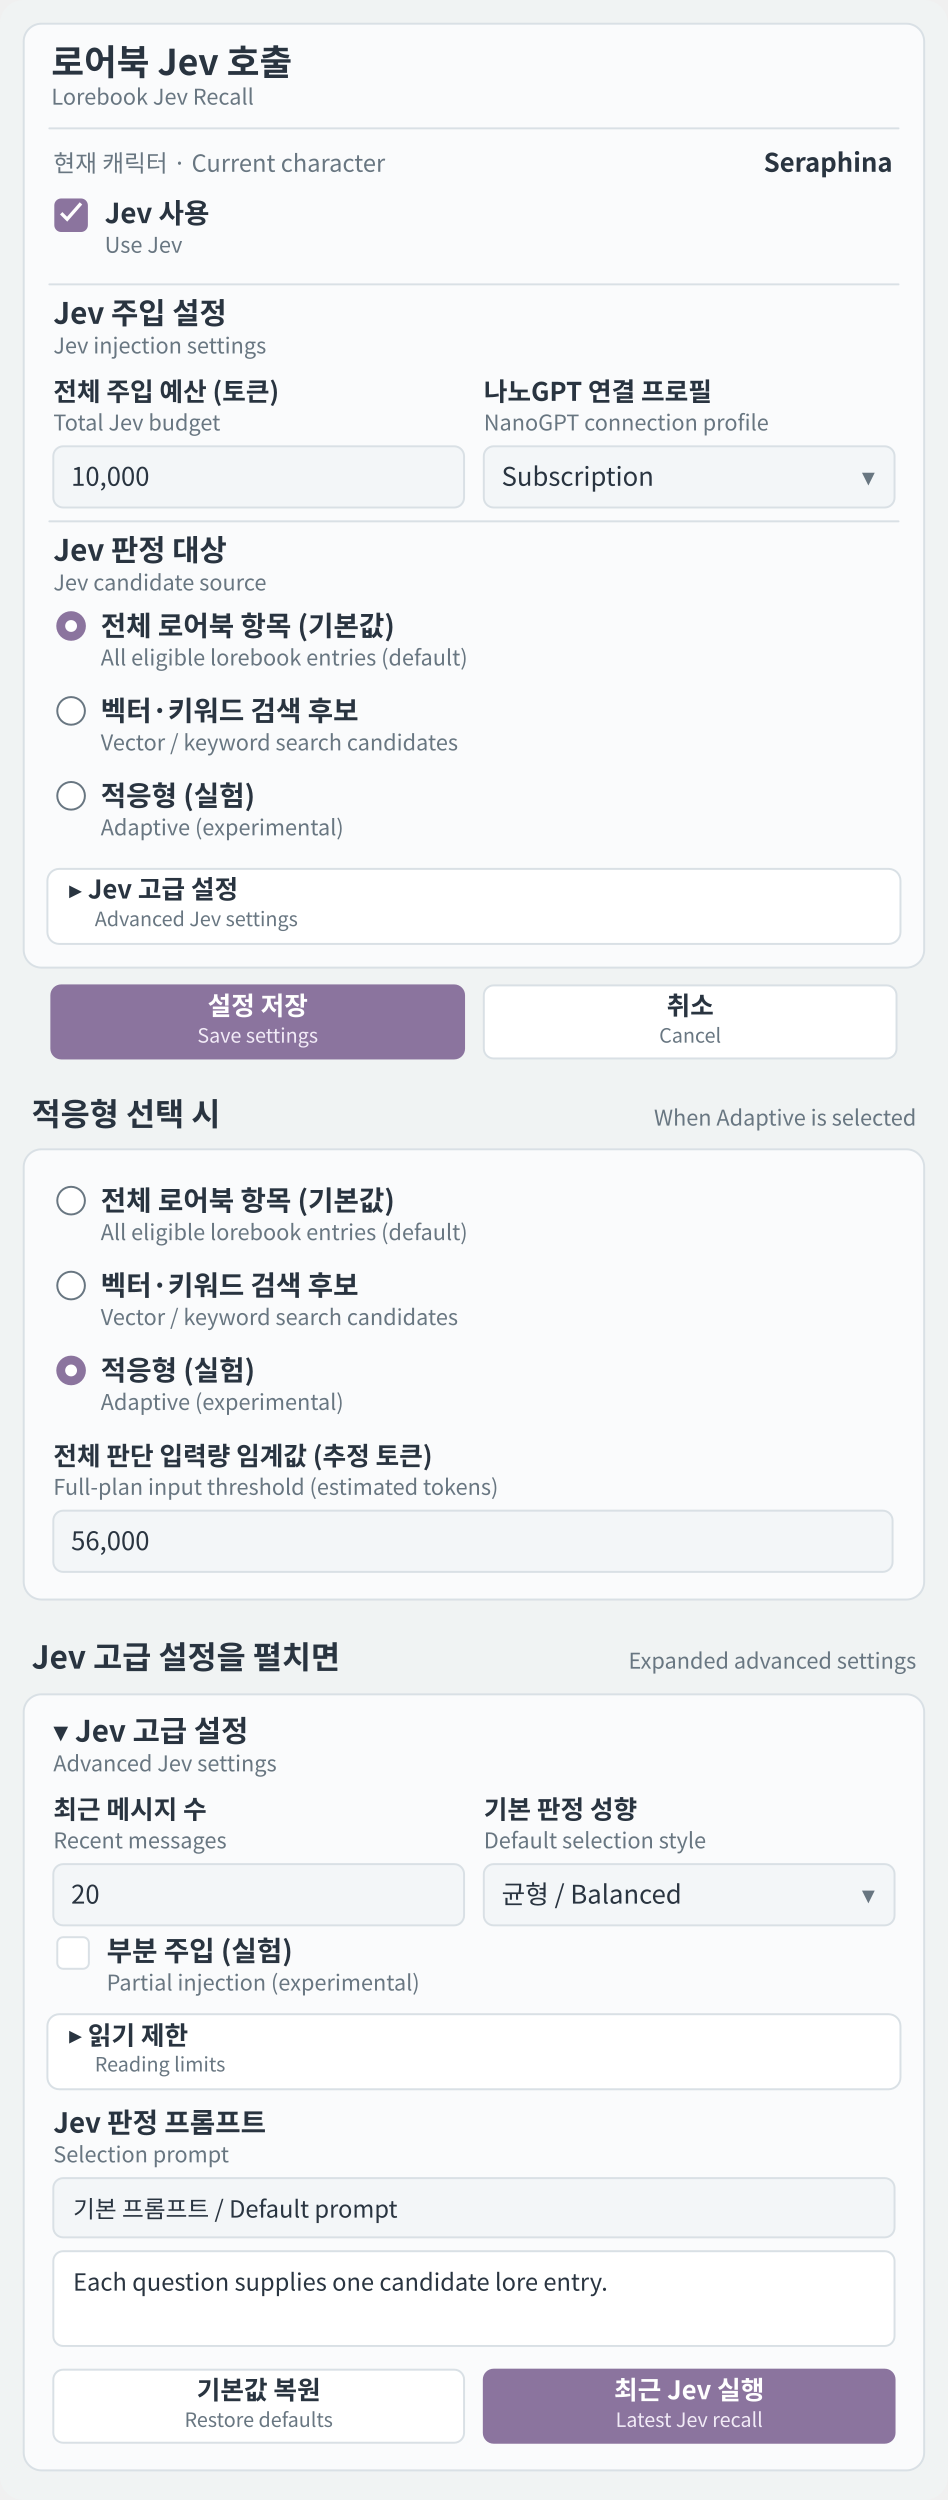
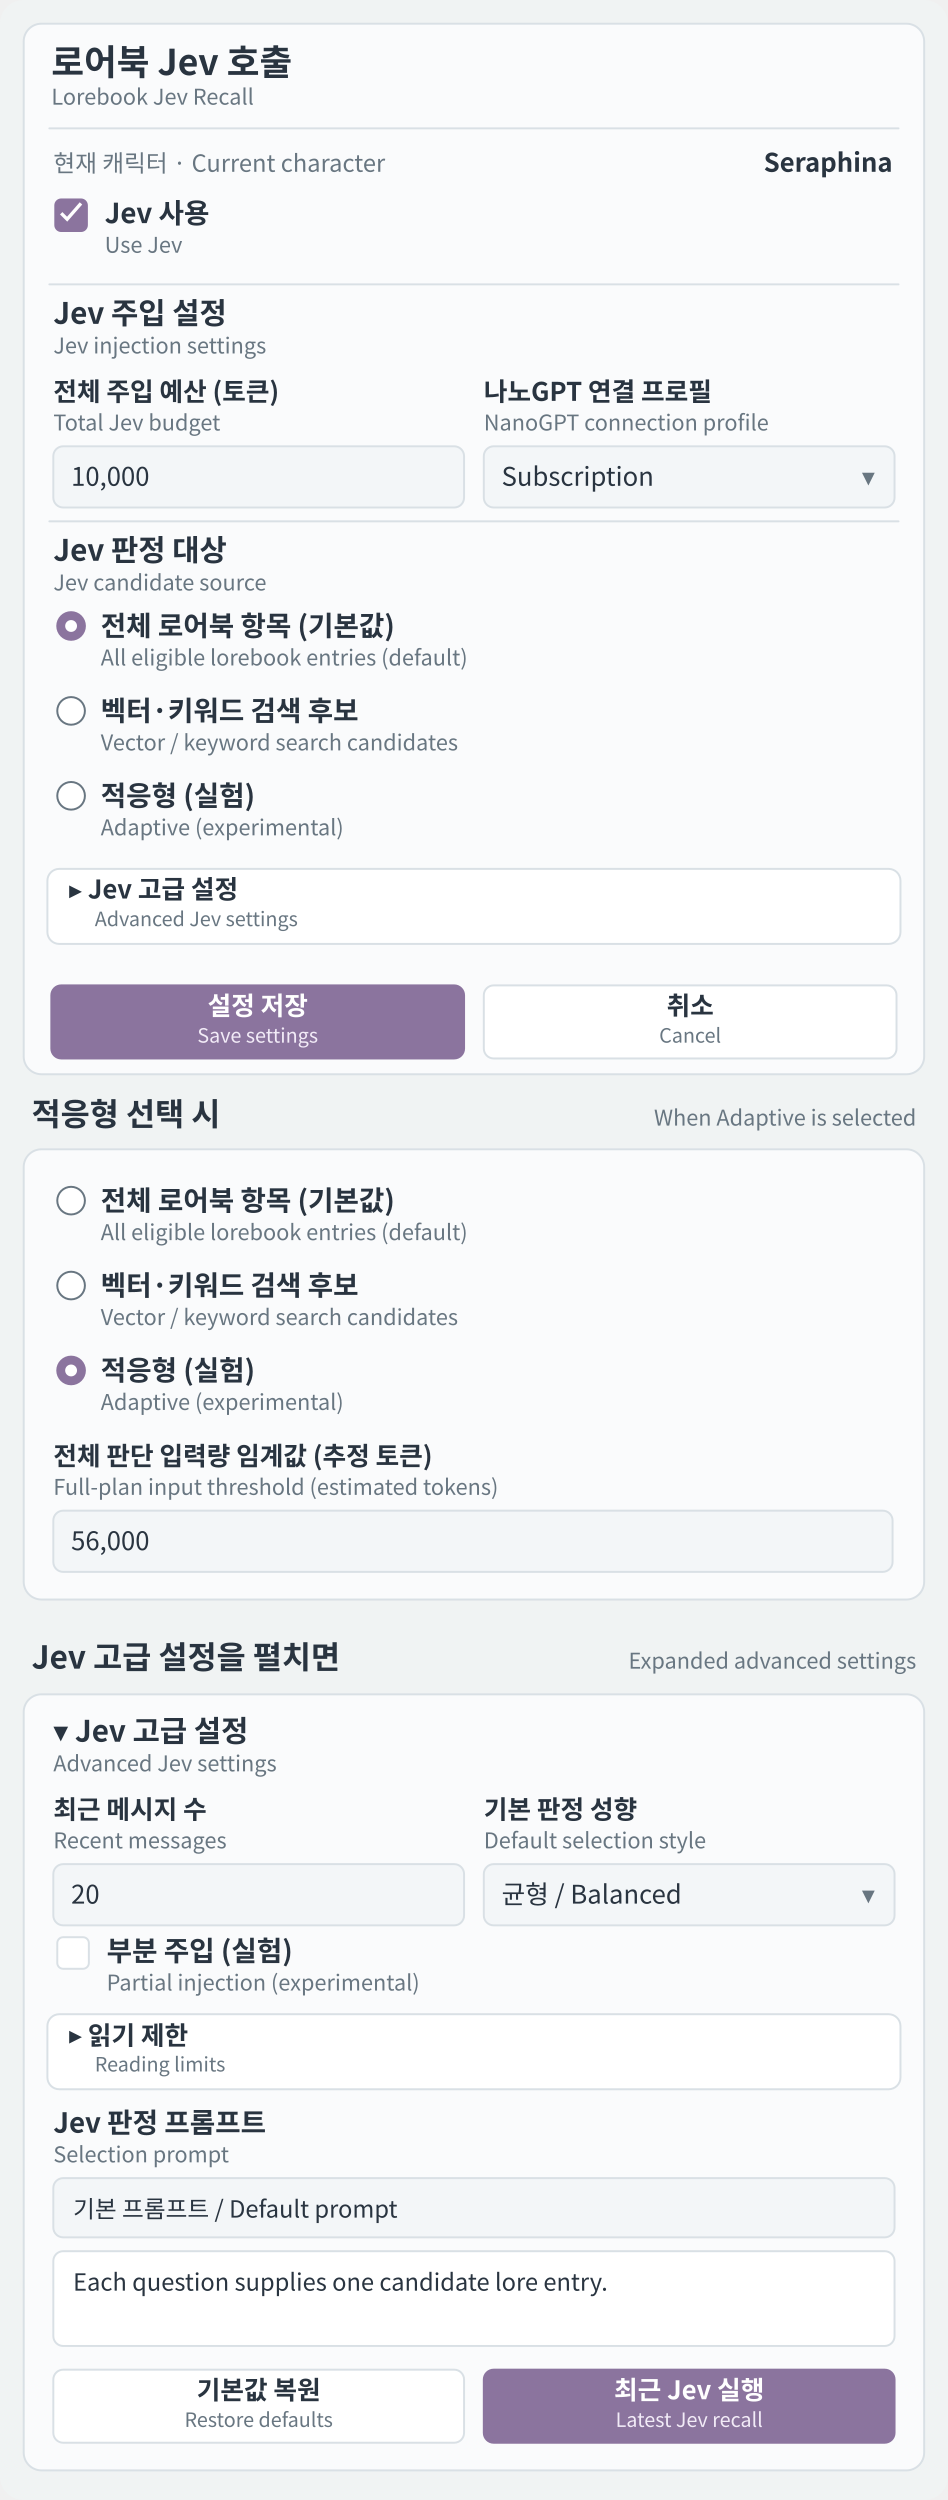
<svg xmlns="http://www.w3.org/2000/svg" width="480" height="1266" viewBox="0 0 480 1266" role="img" aria-label="Jev 설정, 적응형, 부분 주입 / Jev settings and experimental options">
  <style>text{font-family:'Noto Sans CJK KR','Noto Sans KR','Malgun Gothic','Apple SD Gothic Neo',Arial,sans-serif}</style>
  <rect x="0" y="0" width="480" height="1266" rx="12" fill="#f0f3f3" stroke="none" />
-   <rect x="12" y="12" width="456" height="478" rx="9" fill="#fafbfc" stroke="#d9e0e5" />
+   <rect x="12" y="12" width="456" height="532" rx="9" fill="#fafbfc" stroke="#d9e0e5" />
  <text x="26" y="38" font-size="18" font-weight="600" fill="#293440" text-anchor="start">로어북 Jev 호출</text>
  <text x="26" y="53" font-size="11" font-weight="400" fill="#687681" text-anchor="start">Lorebook Jev Recall</text>
  <path d="M25 65L455 65" stroke="#d9e0e5" stroke-width="1" fill="none" stroke-linecap="round" />
  <text x="27" y="87" font-size="12" font-weight="400" fill="#687681" text-anchor="start">현재 캐릭터 · Current character</text>
  <text x="452" y="87" font-size="13" font-weight="600" fill="#293440" text-anchor="end">Seraphina</text>
  <rect x="28" y="101" width="16" height="16" rx="3" fill="#8b749e" stroke="#8b749e" />
  <path d="M31 108l3 3 7 -8" stroke="white" stroke-width="1.7" fill="none" />
  <text x="53" y="113" font-size="14" font-weight="600" fill="#293440" text-anchor="start">Jev 사용</text>
  <text x="53" y="128" font-size="11" font-weight="400" fill="#687681" text-anchor="start">Use Jev</text>
  <path d="M25 144L455 144" stroke="#d9e0e5" stroke-width="1" fill="none" stroke-linecap="round" />
  <text x="27" y="164" font-size="15" font-weight="600" fill="#293440" text-anchor="start">Jev 주입 설정</text>
  <text x="27" y="179" font-size="11" font-weight="400" fill="#687681" text-anchor="start">Jev injection settings</text>
  <text x="27" y="203" font-size="13" font-weight="600" fill="#293440" text-anchor="start">전체 주입 예산 (토큰)</text>
  <text x="27" y="218" font-size="11" font-weight="400" fill="#687681" text-anchor="start">Total Jev budget</text>
  <rect x="27" y="226" width="208" height="31" rx="5" fill="#f3f6f8" stroke="#d9e0e5" />
  <text x="36" y="246" font-size="13" font-weight="400" fill="#293440" text-anchor="start">10,000</text>
  <text x="245" y="203" font-size="13" font-weight="600" fill="#293440" text-anchor="start">나노GPT 연결 프로필</text>
  <text x="245" y="218" font-size="11" font-weight="400" fill="#687681" text-anchor="start">NanoGPT connection profile</text>
  <rect x="245" y="226" width="208" height="31" rx="5" fill="#f3f6f8" stroke="#d9e0e5" />
  <text x="254" y="246" font-size="13" font-weight="400" fill="#293440" text-anchor="start">Subscription</text>
  <text x="443" y="246" font-size="13" font-weight="400" fill="#687681" text-anchor="end">▾</text>
  <path d="M25 264L455 264" stroke="#d9e0e5" stroke-width="1" fill="none" stroke-linecap="round" />
  <text x="27" y="284" font-size="15" font-weight="600" fill="#293440" text-anchor="start">Jev 판정 대상</text>
  <text x="27" y="299" font-size="11" font-weight="400" fill="#687681" text-anchor="start">Jev candidate source</text>
  <circle cx="36" cy="317" r="7" fill="#8b749e" stroke="#8b749e" />
  <circle cx="36" cy="317" r="3" fill="#fff" stroke="none" />
  <text x="51" y="322" font-size="14" font-weight="600" fill="#293440" text-anchor="start">전체 로어북 항목 (기본값)</text>
  <text x="51" y="337" font-size="11" font-weight="400" fill="#687681" text-anchor="start">All eligible lorebook entries (default)</text>
  <circle cx="36" cy="360" r="7" fill="#fff" stroke="#687681" />
  <text x="51" y="365" font-size="14" font-weight="600" fill="#293440" text-anchor="start">벡터·키워드 검색 후보</text>
  <text x="51" y="380" font-size="11" font-weight="400" fill="#687681" text-anchor="start">Vector / keyword search candidates</text>
  <circle cx="36" cy="403" r="7" fill="#fff" stroke="#687681" />
  <text x="51" y="408" font-size="14" font-weight="600" fill="#293440" text-anchor="start">적응형 (실험)</text>
  <text x="51" y="423" font-size="11" font-weight="400" fill="#687681" text-anchor="start">Adaptive (experimental)</text>
  <rect x="24" y="440" width="432" height="38" rx="6" fill="#fff" stroke="#d9e0e5" />
  <text x="35" y="455" font-size="13" font-weight="600" fill="#293440" text-anchor="start">▸ Jev 고급 설정</text>
  <text x="48" y="469" font-size="10" font-weight="400" fill="#687681" text-anchor="start">Advanced Jev settings</text>
  <rect x="26" y="499" width="209" height="37" rx="5" fill="#8b749e" stroke="#8b749e" />
  <text x="130.5" y="514" font-size="13" font-weight="600" fill="#fff" text-anchor="middle">설정 저장</text>
  <text x="130.5" y="528" font-size="10" font-weight="400" fill="#f2ebf7" text-anchor="middle">Save settings</text>
  <rect x="245" y="499" width="209" height="37" rx="5" fill="#fff" stroke="#d9e0e5" />
  <text x="349.5" y="514" font-size="13" font-weight="600" fill="#293440" text-anchor="middle">취소</text>
  <text x="349.5" y="528" font-size="10" font-weight="400" fill="#687681" text-anchor="middle">Cancel</text>
  <text x="16" y="570" font-size="16" font-weight="650" fill="#293440" text-anchor="start">적응형 선택 시</text>
  <text x="464" y="570" font-size="11" font-weight="400" fill="#687681" text-anchor="end">When Adaptive is selected</text>
  <rect x="12" y="582" width="456" height="228" rx="9" fill="#fafbfc" stroke="#d9e0e5" />
  <circle cx="36" cy="608" r="7" fill="#fff" stroke="#687681" />
  <text x="51" y="613" font-size="14" font-weight="600" fill="#293440" text-anchor="start">전체 로어북 항목 (기본값)</text>
  <text x="51" y="628" font-size="11" font-weight="400" fill="#687681" text-anchor="start">All eligible lorebook entries (default)</text>
  <circle cx="36" cy="651" r="7" fill="#fff" stroke="#687681" />
  <text x="51" y="656" font-size="14" font-weight="600" fill="#293440" text-anchor="start">벡터·키워드 검색 후보</text>
  <text x="51" y="671" font-size="11" font-weight="400" fill="#687681" text-anchor="start">Vector / keyword search candidates</text>
  <circle cx="36" cy="694" r="7" fill="#8b749e" stroke="#8b749e" />
  <circle cx="36" cy="694" r="3" fill="#fff" stroke="none" />
  <text x="51" y="699" font-size="14" font-weight="600" fill="#293440" text-anchor="start">적응형 (실험)</text>
  <text x="51" y="714" font-size="11" font-weight="400" fill="#687681" text-anchor="start">Adaptive (experimental)</text>
  <text x="27" y="742" font-size="13" font-weight="600" fill="#293440" text-anchor="start">전체 판단 입력량 임계값 (추정 토큰)</text>
  <text x="27" y="757" font-size="11" font-weight="400" fill="#687681" text-anchor="start">Full-plan input threshold (estimated tokens)</text>
  <rect x="27" y="765" width="425" height="31" rx="5" fill="#f3f6f8" stroke="#d9e0e5" />
  <text x="36" y="785" font-size="13" font-weight="400" fill="#293440" text-anchor="start">56,000</text>
  <text x="16" y="845" font-size="16" font-weight="650" fill="#293440" text-anchor="start">Jev 고급 설정을 펼치면</text>
  <text x="464" y="845" font-size="11" font-weight="400" fill="#687681" text-anchor="end">Expanded advanced settings</text>
  <rect x="12" y="858" width="456" height="393" rx="9" fill="#fafbfc" stroke="#d9e0e5" />
  <text x="27" y="882" font-size="15" font-weight="600" fill="#293440" text-anchor="start">▾ Jev 고급 설정</text>
  <text x="27" y="897" font-size="11" font-weight="400" fill="#687681" text-anchor="start">Advanced Jev settings</text>
  <text x="27" y="921" font-size="13" font-weight="600" fill="#293440" text-anchor="start">최근 메시지 수</text>
  <text x="27" y="936" font-size="11" font-weight="400" fill="#687681" text-anchor="start">Recent messages</text>
  <rect x="27" y="944" width="208" height="31" rx="5" fill="#f3f6f8" stroke="#d9e0e5" />
  <text x="36" y="964" font-size="13" font-weight="400" fill="#293440" text-anchor="start">20</text>
  <text x="245" y="921" font-size="13" font-weight="600" fill="#293440" text-anchor="start">기본 판정 성향</text>
  <text x="245" y="936" font-size="11" font-weight="400" fill="#687681" text-anchor="start">Default selection style</text>
  <rect x="245" y="944" width="208" height="31" rx="5" fill="#f3f6f8" stroke="#d9e0e5" />
  <text x="254" y="964" font-size="13" font-weight="400" fill="#293440" text-anchor="start">균형 / Balanced</text>
  <text x="443" y="964" font-size="13" font-weight="400" fill="#687681" text-anchor="end">▾</text>
  <rect x="29" y="981" width="16" height="16" rx="3" fill="#fff" stroke="#d9e0e5" />
  <text x="54" y="993" font-size="14" font-weight="600" fill="#293440" text-anchor="start">부분 주입 (실험)</text>
  <text x="54" y="1008" font-size="11" font-weight="400" fill="#687681" text-anchor="start">Partial injection (experimental)</text>
  <rect x="24" y="1020" width="432" height="38" rx="6" fill="#fff" stroke="#d9e0e5" />
  <text x="35" y="1035" font-size="13" font-weight="600" fill="#293440" text-anchor="start">▸ 읽기 제한</text>
  <text x="48" y="1049" font-size="10" font-weight="400" fill="#687681" text-anchor="start">Reading limits</text>
  <text x="27" y="1080" font-size="14" font-weight="600" fill="#293440" text-anchor="start">Jev 판정 프롬프트</text>
  <text x="27" y="1095" font-size="11" font-weight="400" fill="#687681" text-anchor="start">Selection prompt</text>
  <rect x="27" y="1103" width="426" height="30" rx="5" fill="#f3f6f8" stroke="#d9e0e5" />
  <text x="37" y="1123" font-size="12" font-weight="400" fill="#293440" text-anchor="start">기본 프롬프트 / Default prompt</text>
  <rect x="27" y="1140" width="426" height="48" rx="5" fill="#fff" stroke="#d9e0e5" />
  <text x="37" y="1160" font-size="12" font-weight="400" fill="#293440" text-anchor="start">Each question supplies one candidate lore entry.</text>
  <rect x="27" y="1200" width="208" height="37" rx="5" fill="#fff" stroke="#d9e0e5" />
  <text x="131" y="1215" font-size="13" font-weight="600" fill="#293440" text-anchor="middle">기본값 복원</text>
  <text x="131" y="1229" font-size="10" font-weight="400" fill="#687681" text-anchor="middle">Restore defaults</text>
  <rect x="245" y="1200" width="208" height="37" rx="5" fill="#8b749e" stroke="#8b749e" />
  <text x="349" y="1215" font-size="13" font-weight="600" fill="#fff" text-anchor="middle">최근 Jev 실행</text>
  <text x="349" y="1229" font-size="10" font-weight="400" fill="#f2ebf7" text-anchor="middle">Latest Jev recall</text>
</svg>
